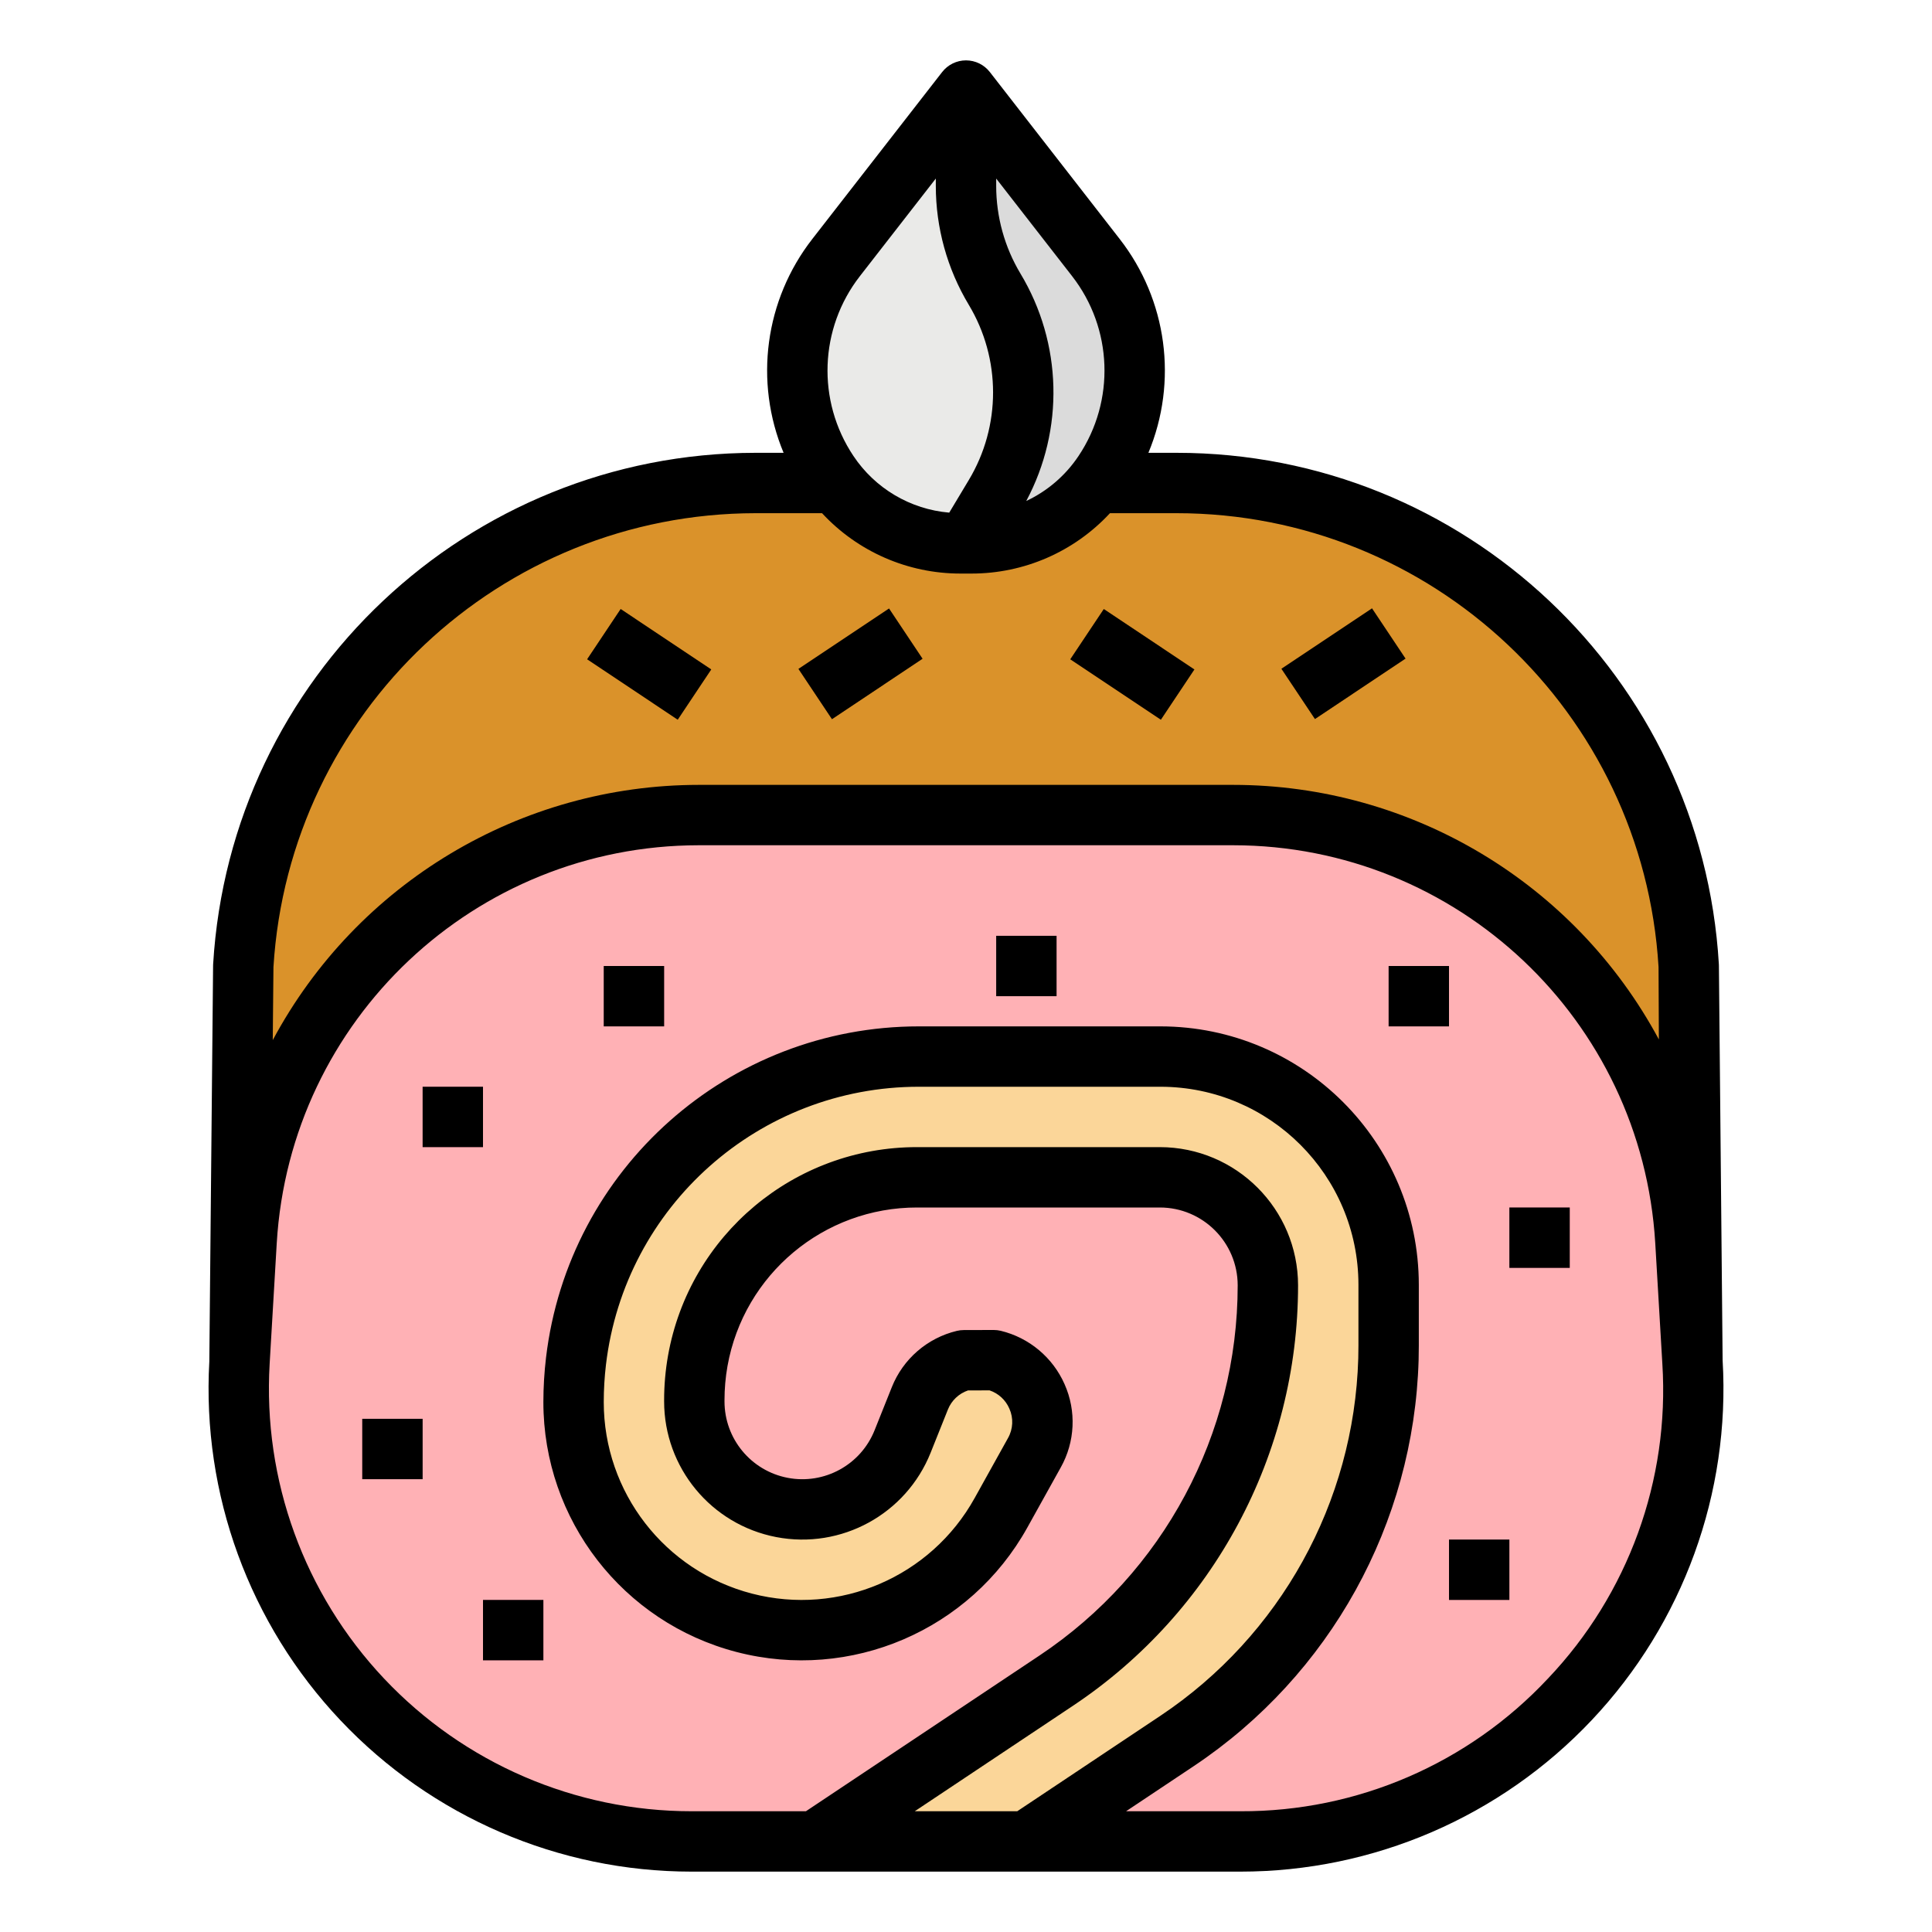
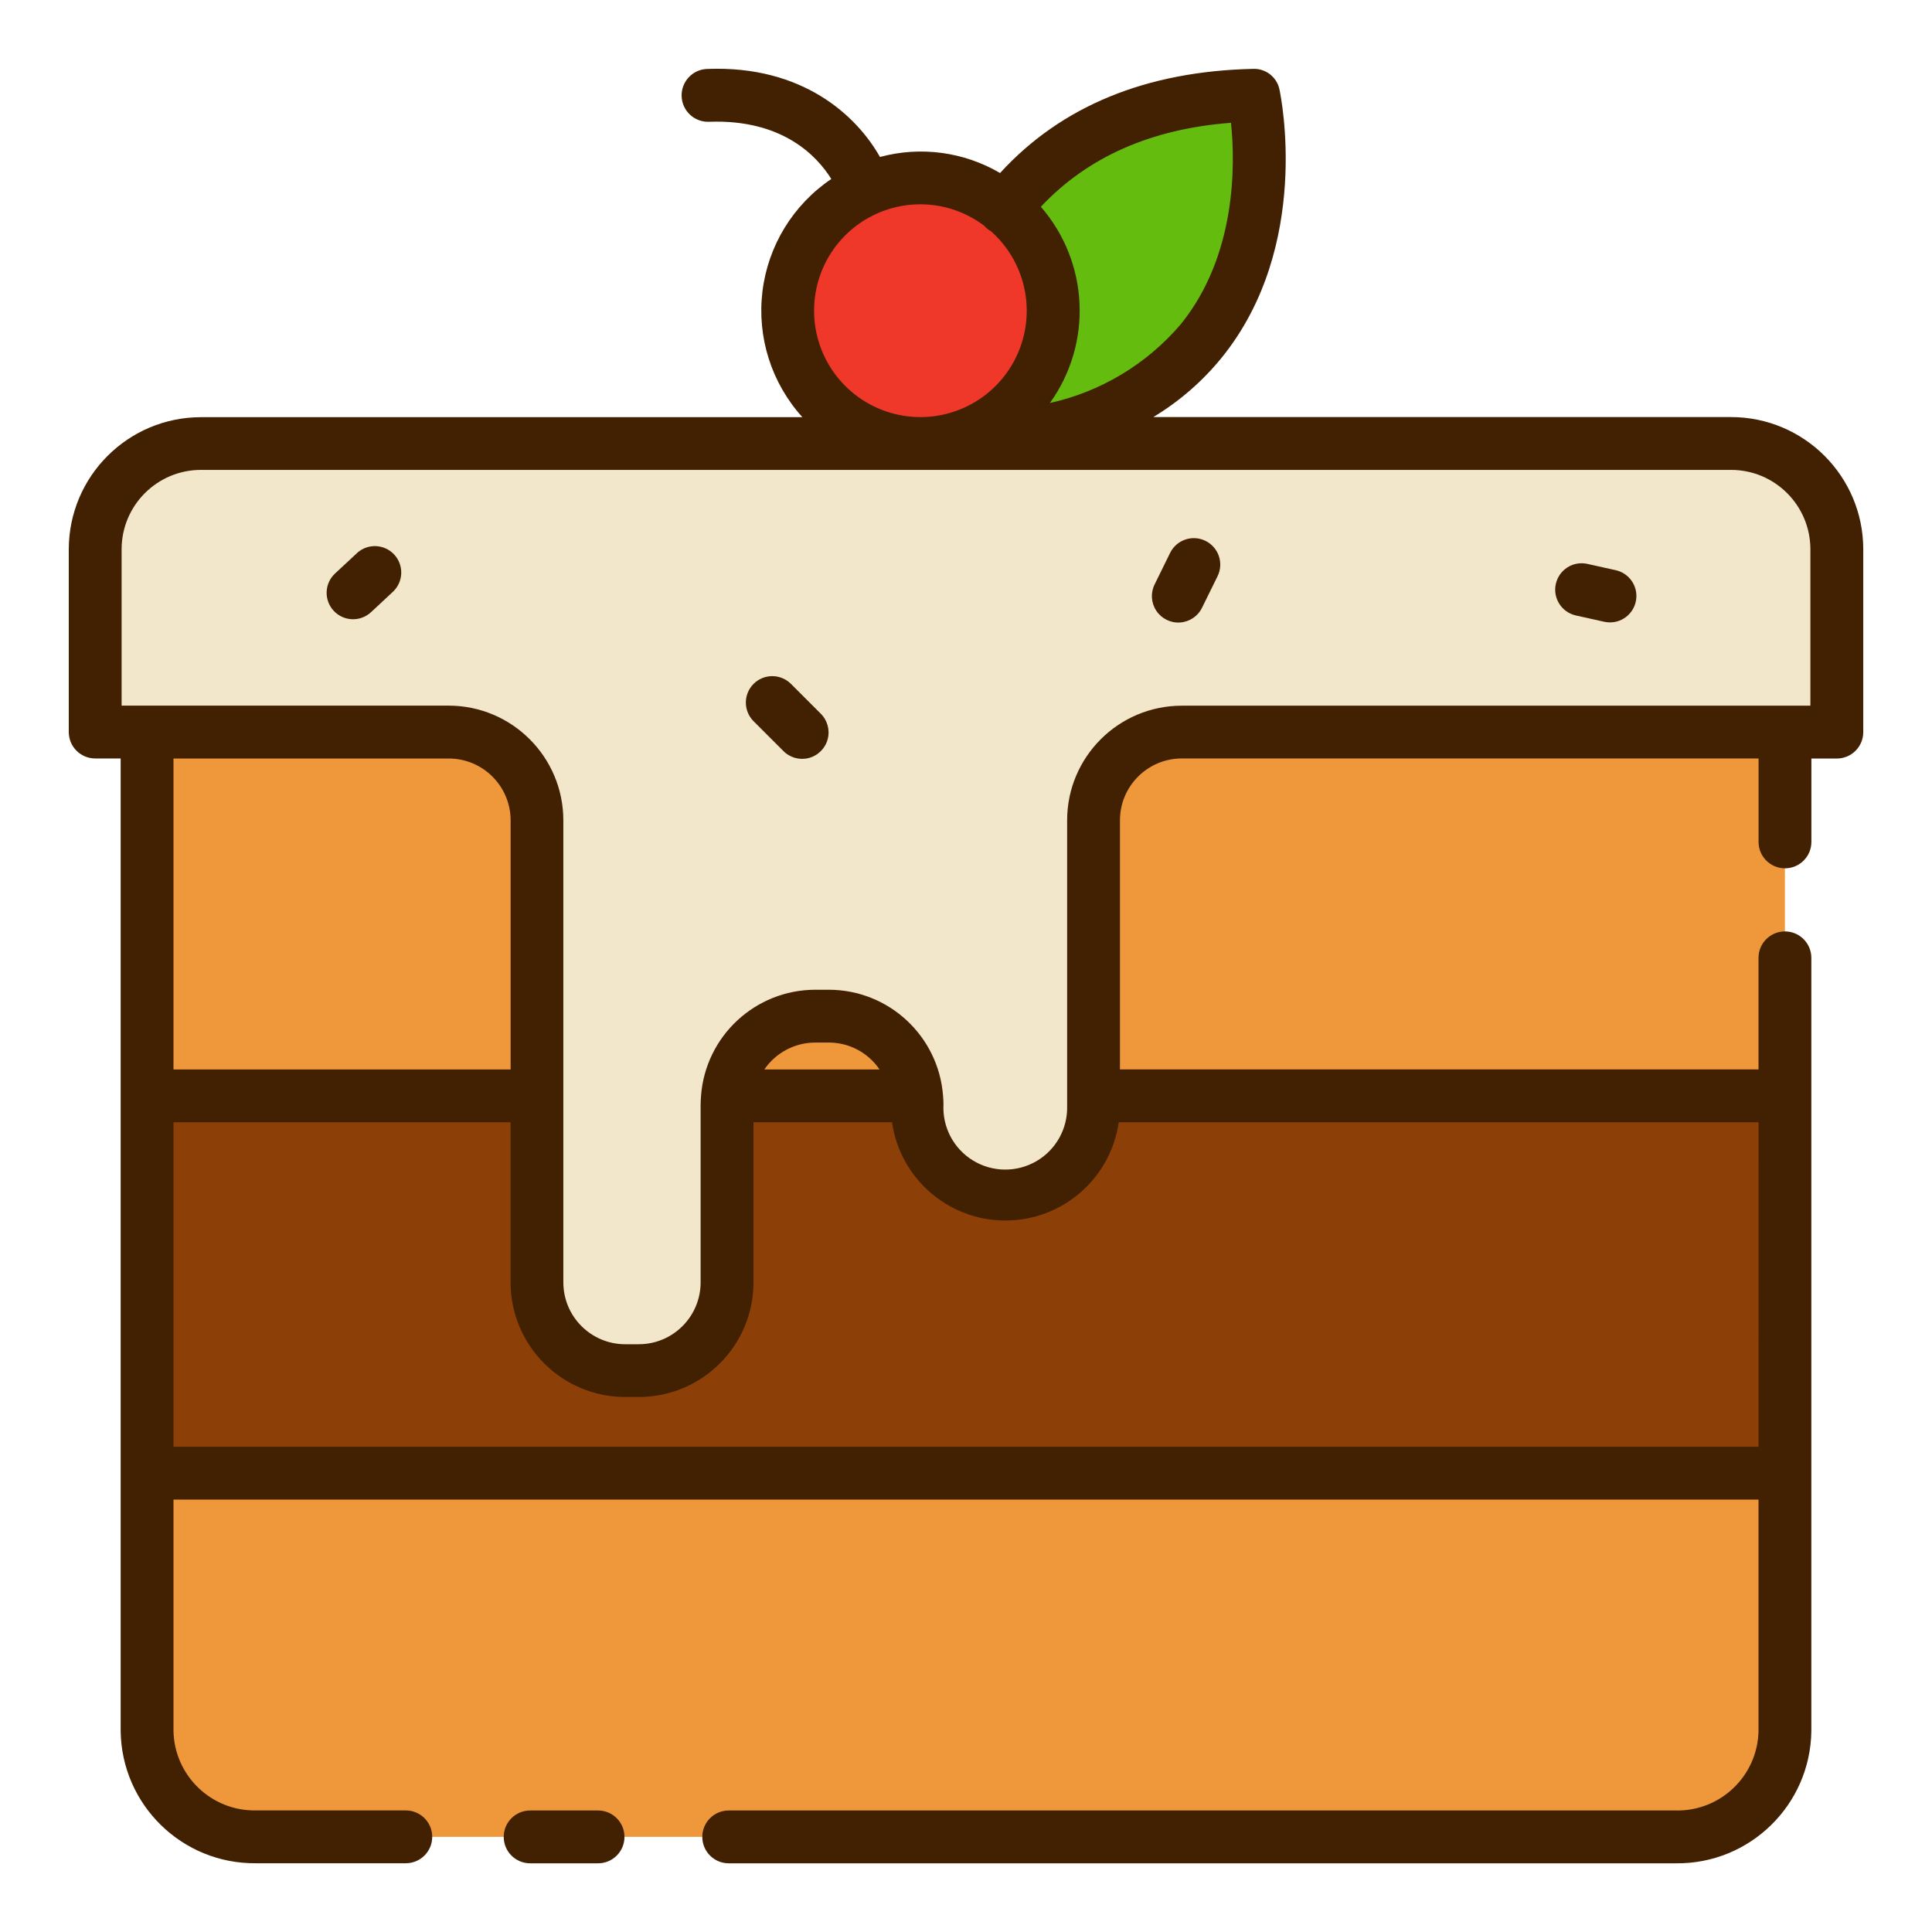
- <svg xmlns="http://www.w3.org/2000/svg" height="512" viewBox="0 0 512 512" width="512">
-   <g id="filled_outline" data-name="filled outline">
-     <path d="m65.356 240.953-1.883 120 384.527-.953-.471-104a135.985 135.985 0 0 0 -135.75-128h-111.558a135.985 135.985 0 0 0 -135.75 128" fill="#da922a" />
-     <path d="m328.734 488h-145.468a120 120 0 0 1 -119.793-127.047l1.883-32a120 120 0 0 1 119.793-112.953h141.7a120 120 0 0 1 119.795 112.953l1.883 32a120 120 0 0 1 -119.793 127.047z" fill="#ffb1b5" />
-     <path d="m272 488 39.938-26.625a125.9 125.9 0 0 0 56.062-104.753v-16.184a60.438 60.438 0 0 0 -60.438-60.438h-64a91.562 91.562 0 0 0 -91.562 91.562 60.438 60.438 0 0 0 60.438 60.438 60.437 60.437 0 0 0 52.832-31.087l8.838-15.908a16.831 16.831 0 0 0 -14.708-25.005 16.831 16.831 0 0 0 -15.627 10.58l-4.573 11.428a28.622 28.622 0 0 1 -26.578 17.992 28.621 28.621 0 0 1 -28.622-28.622v-.306a59.071 59.071 0 0 1 59.072-59.072h64.306a28.621 28.621 0 0 1 28.622 28.622 125.9 125.9 0 0 1 -56.062 104.753l-63.938 42.625z" fill="#fbd699" />
-     <path d="m164 161.578h16v28.844h-16z" fill="#a45e14" transform="matrix(.555 -.832 .832 .555 -69.849 221.485)" />
-     <path d="m213.578 168h28.844v16h-28.844z" fill="#a45e14" transform="matrix(.832 -.555 .555 .832 -59.335 156.031)" />
-     <path d="m292 161.578h16v28.844h-16z" fill="#a45e14" transform="matrix(.555 -.832 .832 .555 -12.851 327.988)" />
-     <path d="m341.578 168h28.844v16h-28.844z" fill="#a45e14" transform="matrix(.832 -.555 .555 .832 -37.837 227.032)" />
-     <g fill="#f388a2">
-       <path d="m112 288h16v16h-16z" />
-       <path d="m264 248h16v16h-16z" />
-       <path d="m368 256h16v16h-16z" />
-       <path d="m400 320h16v16h-16z" />
-       <path d="m384 408h16v16h-16z" />
-       <path d="m160 256h16v16h-16z" />
-       <path d="m128 424h16v16h-16z" />
-       <path d="m96 376h16v16h-16z" />
+ <svg xmlns="http://www.w3.org/2000/svg" height="512" viewBox="0 0 128 128" width="512">
+   <g>
+     <path d="m61.521 29.376s-.537-22.587 21.538-23.07c0 0 4.954 23.07-21.538 23.07z" fill="#64bc0f" />
+     <path d="m118.256 48.5v66.183a7.116 7.116 0 0 1 -7.216 7.012h-94.08a7.116 7.116 0 0 1 -7.216-7.012v-66.183z" fill="#ef983b" />
+     <path d="m9.744 72.602h108.512v25h-108.512z" fill="#8c3f07" />
+     <path d="m121.694 48.5h-43.394a5.847 5.847 0 0 0 -5.846 5.846v18.918a5.846 5.846 0 0 1 -5.846 5.846 5.847 5.847 0 0 1 -5.846-5.846v-.1a5.846 5.846 0 0 0 -5.846-5.846h-.9a5.846 5.846 0 0 0 -5.846 5.846v11.79a5.846 5.846 0 0 1 -5.848 5.846h-.9a5.846 5.846 0 0 1 -5.846-5.846v-30.604a5.847 5.847 0 0 0 -5.845-5.85h-23.425v-12.113a7.006 7.006 0 0 1 7.006-7h101.376a7.006 7.006 0 0 1 7.006 7z" fill="#f2e7cb" />
+     <circle cx="60.984" cy="20.584" fill="#ef3829" r="8.798" />
+     <g fill="#422002">
+       <path d="m39.623 119.949h-4.5a1.75 1.75 0 0 0 0 3.5h4.5a1.75 1.75 0 1 0 0-3.5z" />
+       <path d="m114.688 27.632h-38.277a17.453 17.453 0 0 0 4.543-3.952c5.955-7.37 3.906-17.316 3.817-17.735a1.714 1.714 0 0 0 -1.75-1.382c-7.1.155-12.726 2.479-16.764 6.9a10.38 10.38 0 0 0 -7.957-1.063c-1.536-2.724-5.108-6.084-11.457-5.832a1.75 1.75 0 0 0 .133 3.5c4.846-.178 7.135 2.243 8.1 3.79a10.516 10.516 0 0 0 -1.916 15.781h-39.848a8.765 8.765 0 0 0 -8.755 8.755v12.106a1.749 1.749 0 0 0 1.75 1.75h1.687v64.433a8.875 8.875 0 0 0 8.966 8.762h9.926a1.75 1.75 0 1 0 0-3.5h-9.926a5.373 5.373 0 0 1 -5.466-5.262v-15.331h105.012v15.335a5.373 5.373 0 0 1 -5.466 5.262h-62.761a1.75 1.75 0 0 0 0 3.5h62.761a8.876 8.876 0 0 0 8.966-8.762v-51.228a1.75 1.75 0 0 0 -3.5 0v7.393h-42.306v-16.502a4.1 4.1 0 0 1 4.1-4.1h38.209v5.528a1.75 1.75 0 1 0 3.5 0v-5.524h1.687a1.749 1.749 0 0 0 1.75-1.75v-12.117a8.765 8.765 0 0 0 -8.758-8.755zm-33.131-19.496c.281 2.732.379 8.76-3.326 13.344a15.935 15.935 0 0 1 -8.671 5.22 10.488 10.488 0 0 0 -.6-13c3.084-3.289 7.303-5.165 12.597-5.564zm-27.621 12.448a7.035 7.035 0 0 1 11.274-5.627 1.809 1.809 0 0 0 .26.249 1.7 1.7 0 0 0 .189.118 7.044 7.044 0 1 1 -11.723 5.26zm-24.206 29.67a4.1 4.1 0 0 1 4.1 4.1v16.5h-22.336v-20.6zm86.776 45.6h-105.012v-21.5h22.333v10.6a7.6 7.6 0 0 0 7.595 7.6h.9a7.605 7.605 0 0 0 7.6-7.6v-10.6h9.178a7.586 7.586 0 0 0 15.018 0h42.392zm-65.866-25a4.092 4.092 0 0 1 3.374-1.782h.9a4.054 4.054 0 0 1 3.356 1.782zm20.06-16.504v18.914a4.1 4.1 0 1 1 -8.192-.1c0-.19-.014-.376-.028-.562v-.002a7.6 7.6 0 0 0 -7.567-7.027h-.9a7.6 7.6 0 0 0 -7.567 7.017v.02c-.013.185-.028.37-.028.559v11.79a4.1 4.1 0 0 1 -4.1 4.1h-.9a4.1 4.1 0 0 1 -4.095-4.1v-30.609a7.605 7.605 0 0 0 -7.6-7.6h-21.666v-10.363a5.26 5.26 0 0 1 5.255-5.255h101.376a5.26 5.26 0 0 1 5.255 5.255v10.367h-41.643a7.6 7.6 0 0 0 -7.6 7.596z" />
+       <path d="m23.658 36.639-1.458 1.354a1.75 1.75 0 0 0 2.381 2.566l1.458-1.359a1.75 1.75 0 0 0 -2.381-2.565z" />
+       <path d="m52.38 45.287a1.75 1.75 0 0 0 -2.474 2.475l1.98 1.98a1.75 1.75 0 1 0 2.474-2.475z" />
+       <path d="m79.865 35.833a1.75 1.75 0 0 0 -2.343.8l-1.022 2.08a1.75 1.75 0 1 0 3.139 1.548l1.027-2.084a1.75 1.75 0 0 0 -.801-2.344z" />
+       <path d="m107.042 37.776-1.876-.417a1.75 1.75 0 0 0 -.76 3.417l1.876.417a1.788 1.788 0 0 0 .382.042 1.75 1.75 0 0 0 .378-3.459z" />
    </g>
-     <path d="m300.69 98.2a48.787 48.787 0 0 1 -8.19 27.06 42.1 42.1 0 0 1 -35.03 18.74h-2.94a42.092 42.092 0 0 1 -35.03-18.74 48.8 48.8 0 0 1 2.09-57.01l34.41-44.25 34.41 44.25a48.718 48.718 0 0 1 10.28 29.95z" fill="#eaeae8" />
-     <path d="m300.69 98.2a48.787 48.787 0 0 1 -8.19 27.06 42.1 42.1 0 0 1 -35.03 18.74h-1.47l7.58-12.63a53.189 53.189 0 0 0 0-54.74 53.134 53.134 0 0 1 -7.58-27.36v-25.27l34.41 44.25a48.718 48.718 0 0 1 10.28 29.95z" fill="#dbdbdb" />
-     <path d="m456.513 360.483-.983-104.519c0-.145-.006-.289-.014-.433a143.973 143.973 0 0 0 -143.736-135.531h-7.441a56.7 56.7 0 0 0 -7.611-56.666l-34.413-44.246a8 8 0 0 0 -12.63 0l-34.413 44.246a56.7 56.7 0 0 0 -7.611 56.666h-7.441a144.136 144.136 0 0 0 -143.736 135.53c-.007.131-.012.262-.013.394l-1 104.9a127.995 127.995 0 0 0 127.795 135.176h145.468a128 128 0 0 0 127.779-135.517zm-170.673-239.665a34.047 34.047 0 0 1 -13.872 11.949 61.065 61.065 0 0 0 -1.528-60.25 45.2 45.2 0 0 1 -6.44-23.25v-1.95l20.1 25.84a40.731 40.731 0 0 1 1.74 47.661zm-57.94-47.661 20.1-25.84v1.95a61.206 61.206 0 0 0 8.72 31.483 45.107 45.107 0 0 1 0 46.5l-5.163 8.606a34 34 0 0 1 -25.4-15.038 40.731 40.731 0 0 1 1.743-47.661zm-27.68 62.843h17.631a49.962 49.962 0 0 0 36.677 16h2.944a49.962 49.962 0 0 0 36.677-16h17.631a127.973 127.973 0 0 1 127.751 120.256l.086 19.208a128.138 128.138 0 0 0 -112.765-67.464h-141.7a128.143 128.143 0 0 0 -112.869 67.645l.185-19.369a128.122 128.122 0 0 1 127.752-120.276zm42.2 344 41.956-27.973a133.9 133.9 0 0 0 59.624-111.407 36.662 36.662 0 0 0 -36.62-36.62h-64.31a66.977 66.977 0 0 0 -66.037 55.255 67.892 67.892 0 0 0 -1.033 11.815v.31a36.624 36.624 0 0 0 70.628 13.6l4.578-11.448a8.807 8.807 0 0 1 5.322-5.054l5.716-.014a8.74 8.74 0 0 1 5.246 4.832 8.634 8.634 0 0 1 -.372 7.828l-8.841 15.9a52.436 52.436 0 0 1 -98.277-25.464 84.655 84.655 0 0 1 .585-9.895 83.5 83.5 0 0 1 82.975-73.665h64a52.5 52.5 0 0 1 52.44 52.44v16.18c0 1.133-.019 2.256-.046 3.353a118.059 118.059 0 0 1 -52.454 94.741l-37.922 25.286zm167.8-35.165a110.942 110.942 0 0 1 -81.486 35.165h-30.314l17.956-11.973a134.093 134.093 0 0 0 59.572-107.627c.031-1.256.052-2.513.052-3.78v-16.18a68.517 68.517 0 0 0 -68.44-68.44h-64a99.507 99.507 0 0 0 -98.86 87.79 100.676 100.676 0 0 0 -.7 11.77 68.436 68.436 0 0 0 128.262 33.24l8.842-15.9a24.609 24.609 0 0 0 1.023-22.062 24.915 24.915 0 0 0 -16.927-14.164 8.031 8.031 0 0 0 -1.84-.214h-.04l-7.9.02a7.965 7.965 0 0 0 -1.858.219 24.781 24.781 0 0 0 -17.22 14.911l-4.568 11.425a20.623 20.623 0 0 1 -39.774-7.655v-.31a51.894 51.894 0 0 1 .786-9.016 50.992 50.992 0 0 1 50.284-42.054h64.31a20.643 20.643 0 0 1 20.62 20.62 117.9 117.9 0 0 1 -52.5 98.094l-61.923 41.286h-30.311a112 112 0 0 1 -111.807-118.577l1.883-32a112.114 112.114 0 0 1 111.806-105.423h141.7a112.114 112.114 0 0 1 111.81 105.423l1.883 32a110.944 110.944 0 0 1 -30.319 83.412z" />
-     <path d="m164 161.578h16v28.844h-16z" transform="matrix(.555 -.832 .832 .555 -69.849 221.485)" />
-     <path d="m213.578 168h28.844v16h-28.844z" transform="matrix(.832 -.555 .555 .832 -59.335 156.031)" />
-     <path d="m292 161.578h16v28.844h-16z" transform="matrix(.555 -.832 .832 .555 -12.851 327.988)" />
-     <path d="m341.578 168h28.844v16h-28.844z" transform="matrix(.832 -.555 .555 .832 -37.837 227.032)" />
-     <path d="m112 288h16v16h-16z" />
-     <path d="m264 248h16v16h-16z" />
-     <path d="m368 256h16v16h-16z" />
-     <path d="m400 320h16v16h-16z" />
-     <path d="m384 408h16v16h-16z" />
-     <path d="m160 256h16v16h-16z" />
-     <path d="m128 424h16v16h-16z" />
-     <path d="m96 376h16v16h-16z" />
  </g>
</svg>
